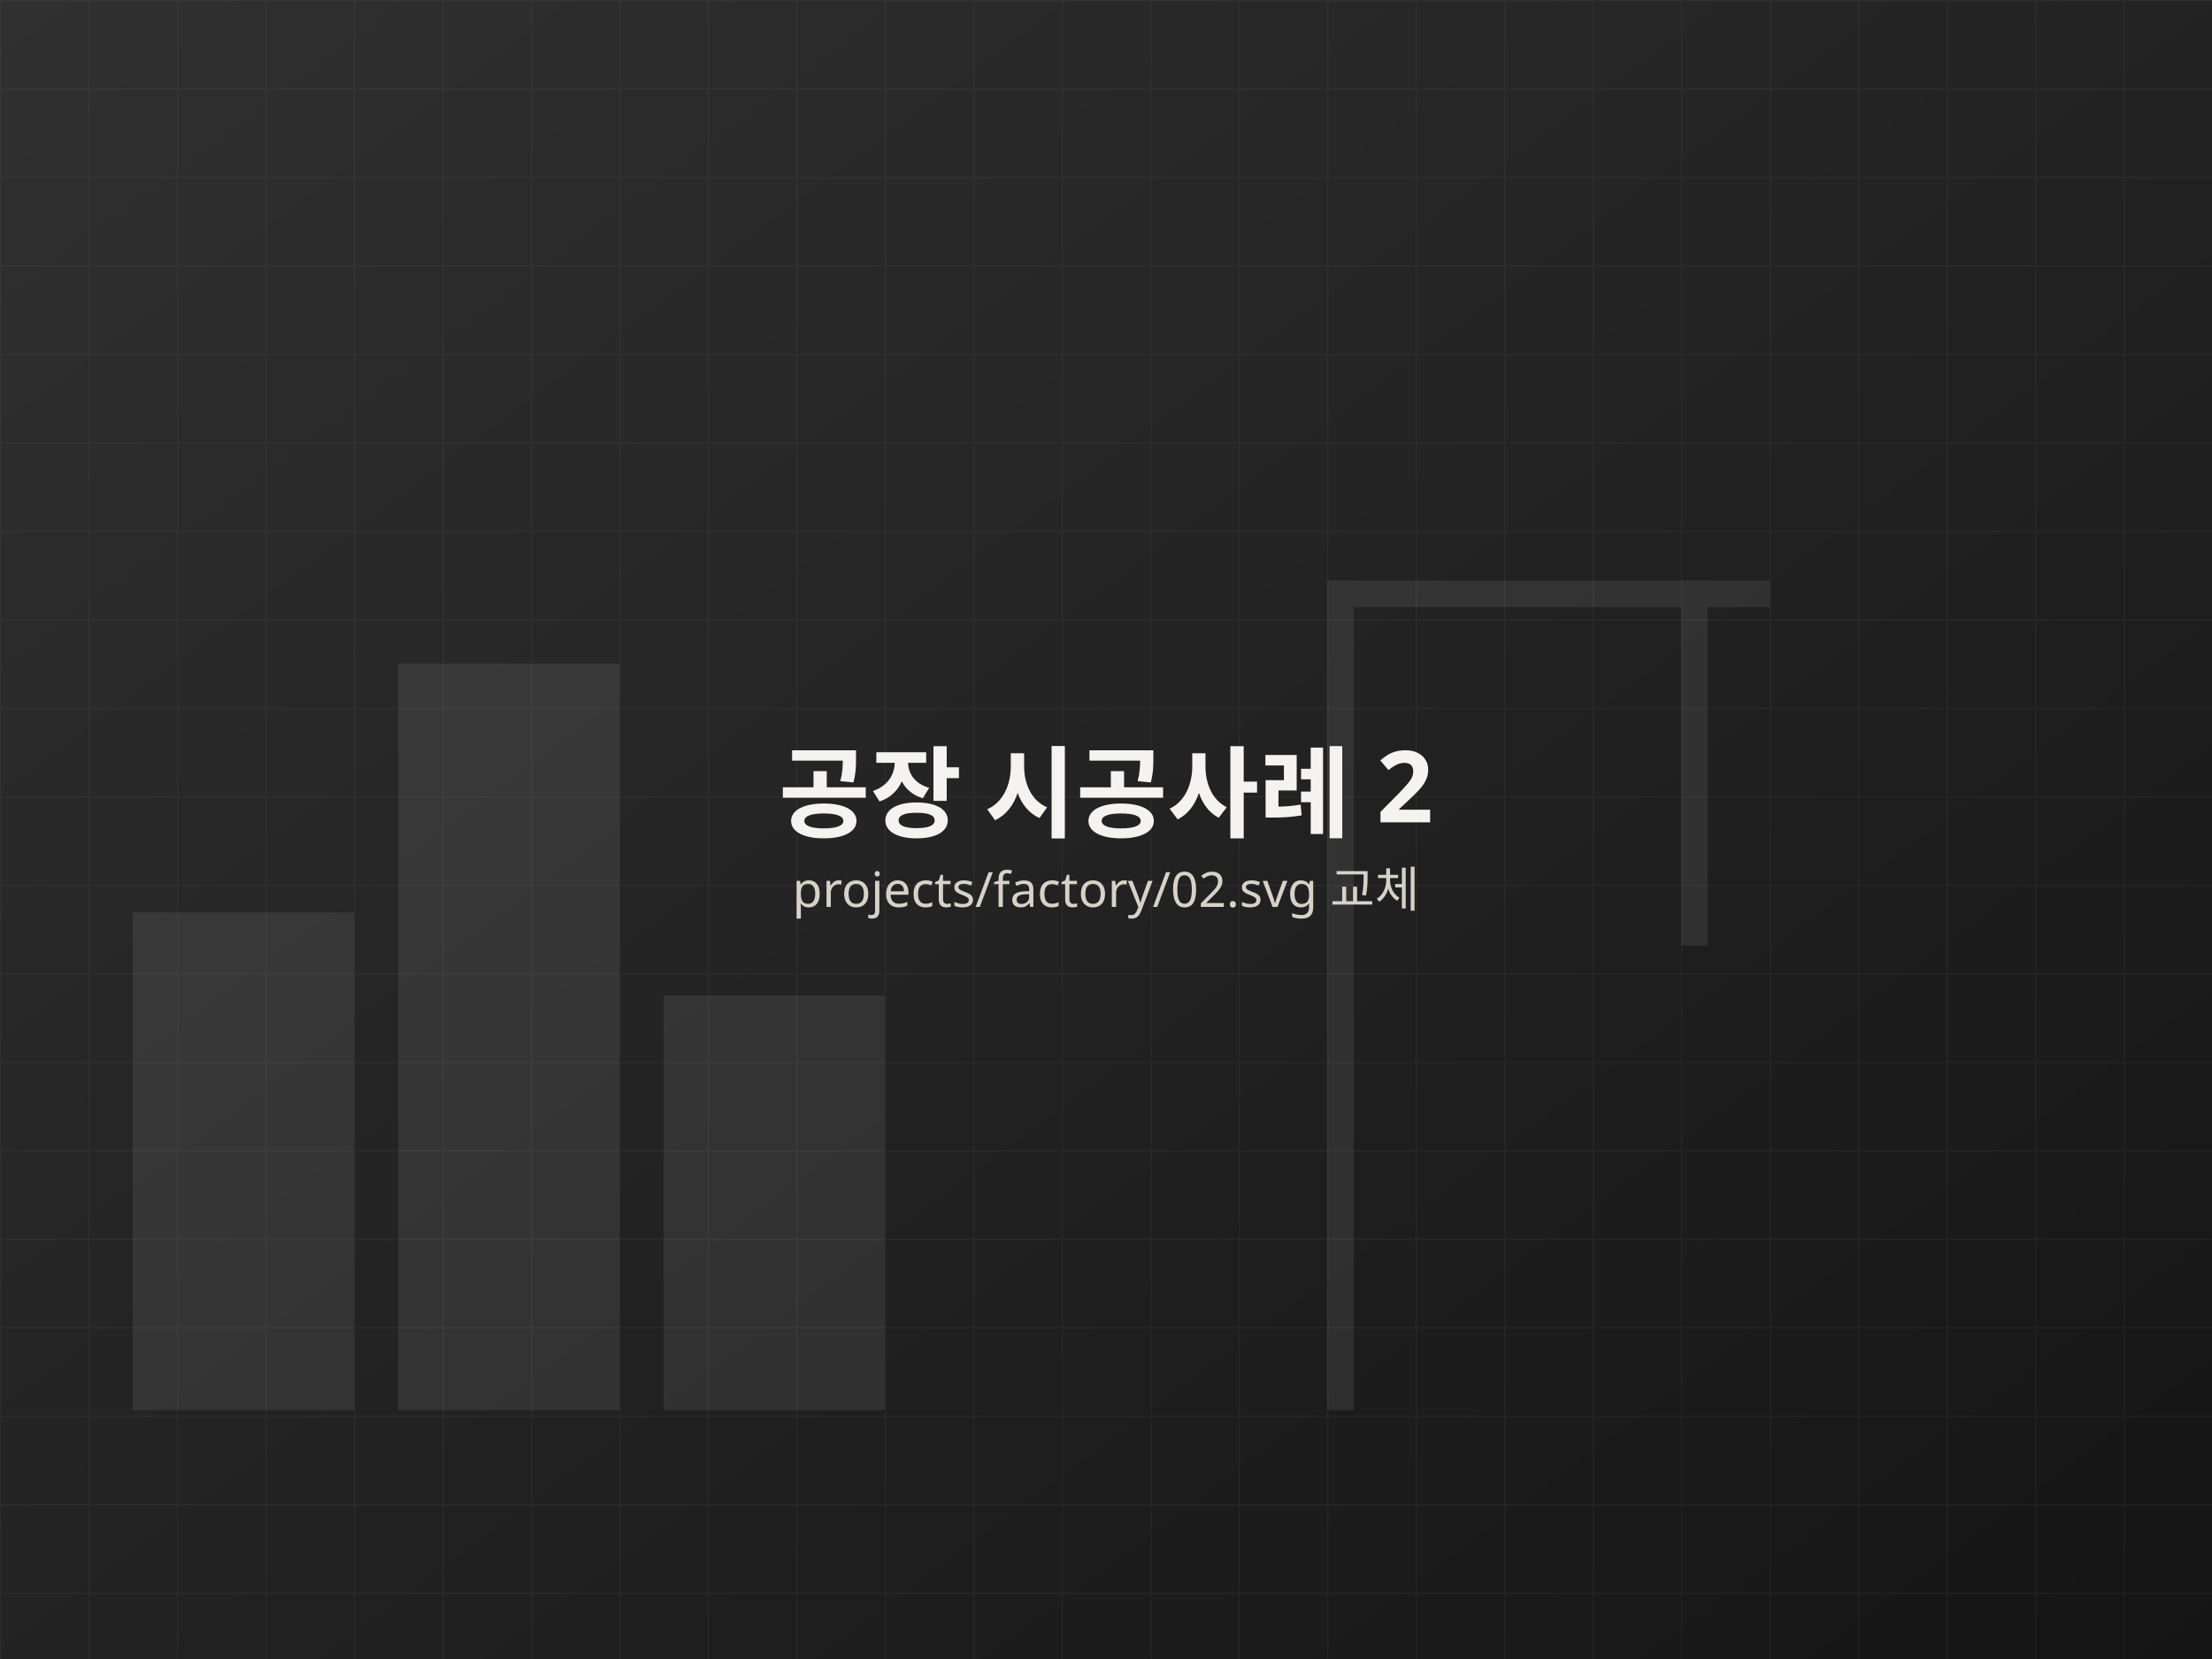
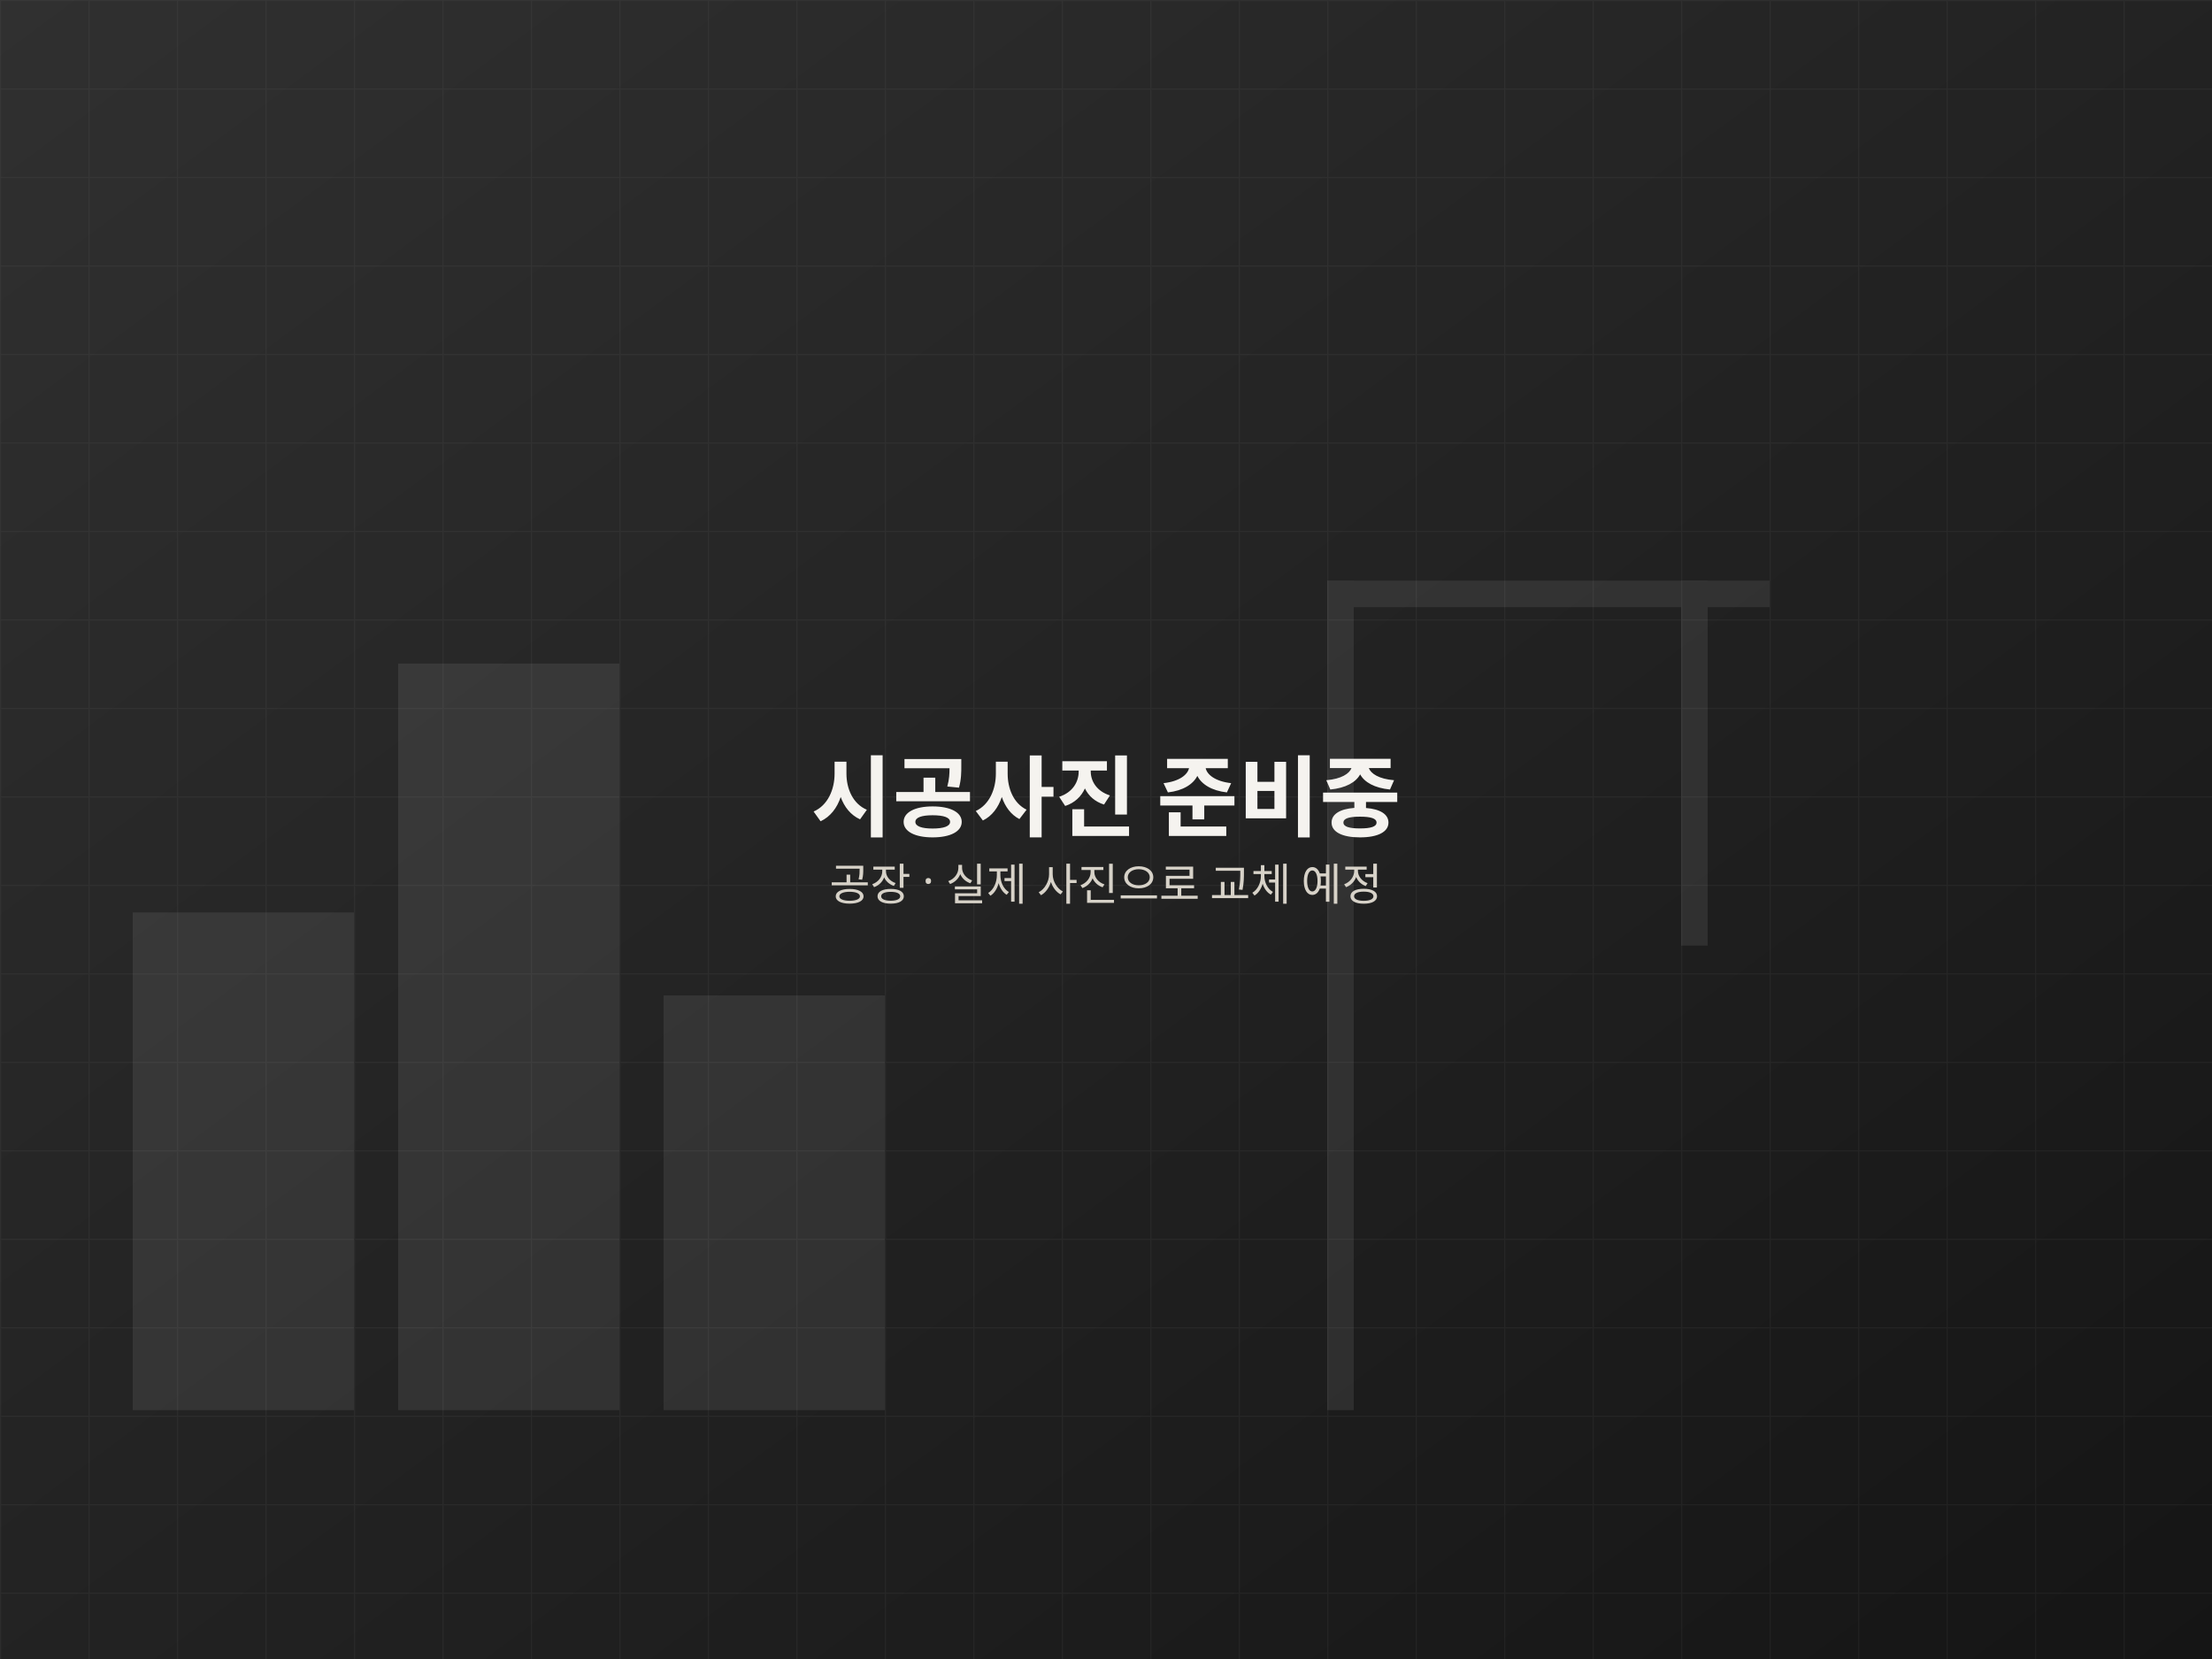
<svg xmlns="http://www.w3.org/2000/svg" width="1000" height="750" viewBox="0 0 1000 750">
  <defs>
    <linearGradient id="g" x1="0" y1="0" x2="1" y2="1">
      <stop offset="0%" stop-color="#303030" />
      <stop offset="100%" stop-color="#151515" />
    </linearGradient>
    <pattern id="grid" width="40" height="40" patternUnits="userSpaceOnUse">
-       <path d="M40 0H0V40" fill="none" stroke="#ffffff" stroke-opacity="0.045" stroke-width="1" />
+       <path d="M40 0H0V40" fill="none" stroke="#ffffff" stroke-opacity="0.04" stroke-width="1" />
    </pattern>
  </defs>
  <rect width="1000" height="750" fill="url(#g)" />
  <rect width="1000" height="750" fill="url(#grid)" />
  <g opacity="0.08" fill="#ffffff">
    <rect x="6%" y="55%" width="10%" height="30%" />
    <rect x="18%" y="40%" width="10%" height="45%" />
    <rect x="30%" y="60%" width="10%" height="25%" />
    <rect x="60%" y="35%" width="1.2%" height="50%" />
    <rect x="60%" y="35%" width="20%" height="1.6%" />
    <rect x="76%" y="35%" width="1.2%" height="22%" />
  </g>
  <g font-family="'Pretendard Variable', 'Apple SD Gothic Neo', sans-serif" text-anchor="middle">
-     <text x="50%" y="50%" font-size="45" font-weight="700" fill="#F5F3EF">공장 시공사례 2</text>
-     <text x="50%" y="410" font-size="22" fill="#D7D2C8">projects/factory/02.svg 교체</text>
+     <text x="50%" y="50%" font-size="40" font-weight="700" fill="#F5F3EF">시공사진 준비중</text>
+     <text x="50%" y="407" font-size="20" fill="#D7D2C8">공장 · 실제 사진으로 교체 예정</text>
  </g>
</svg>
